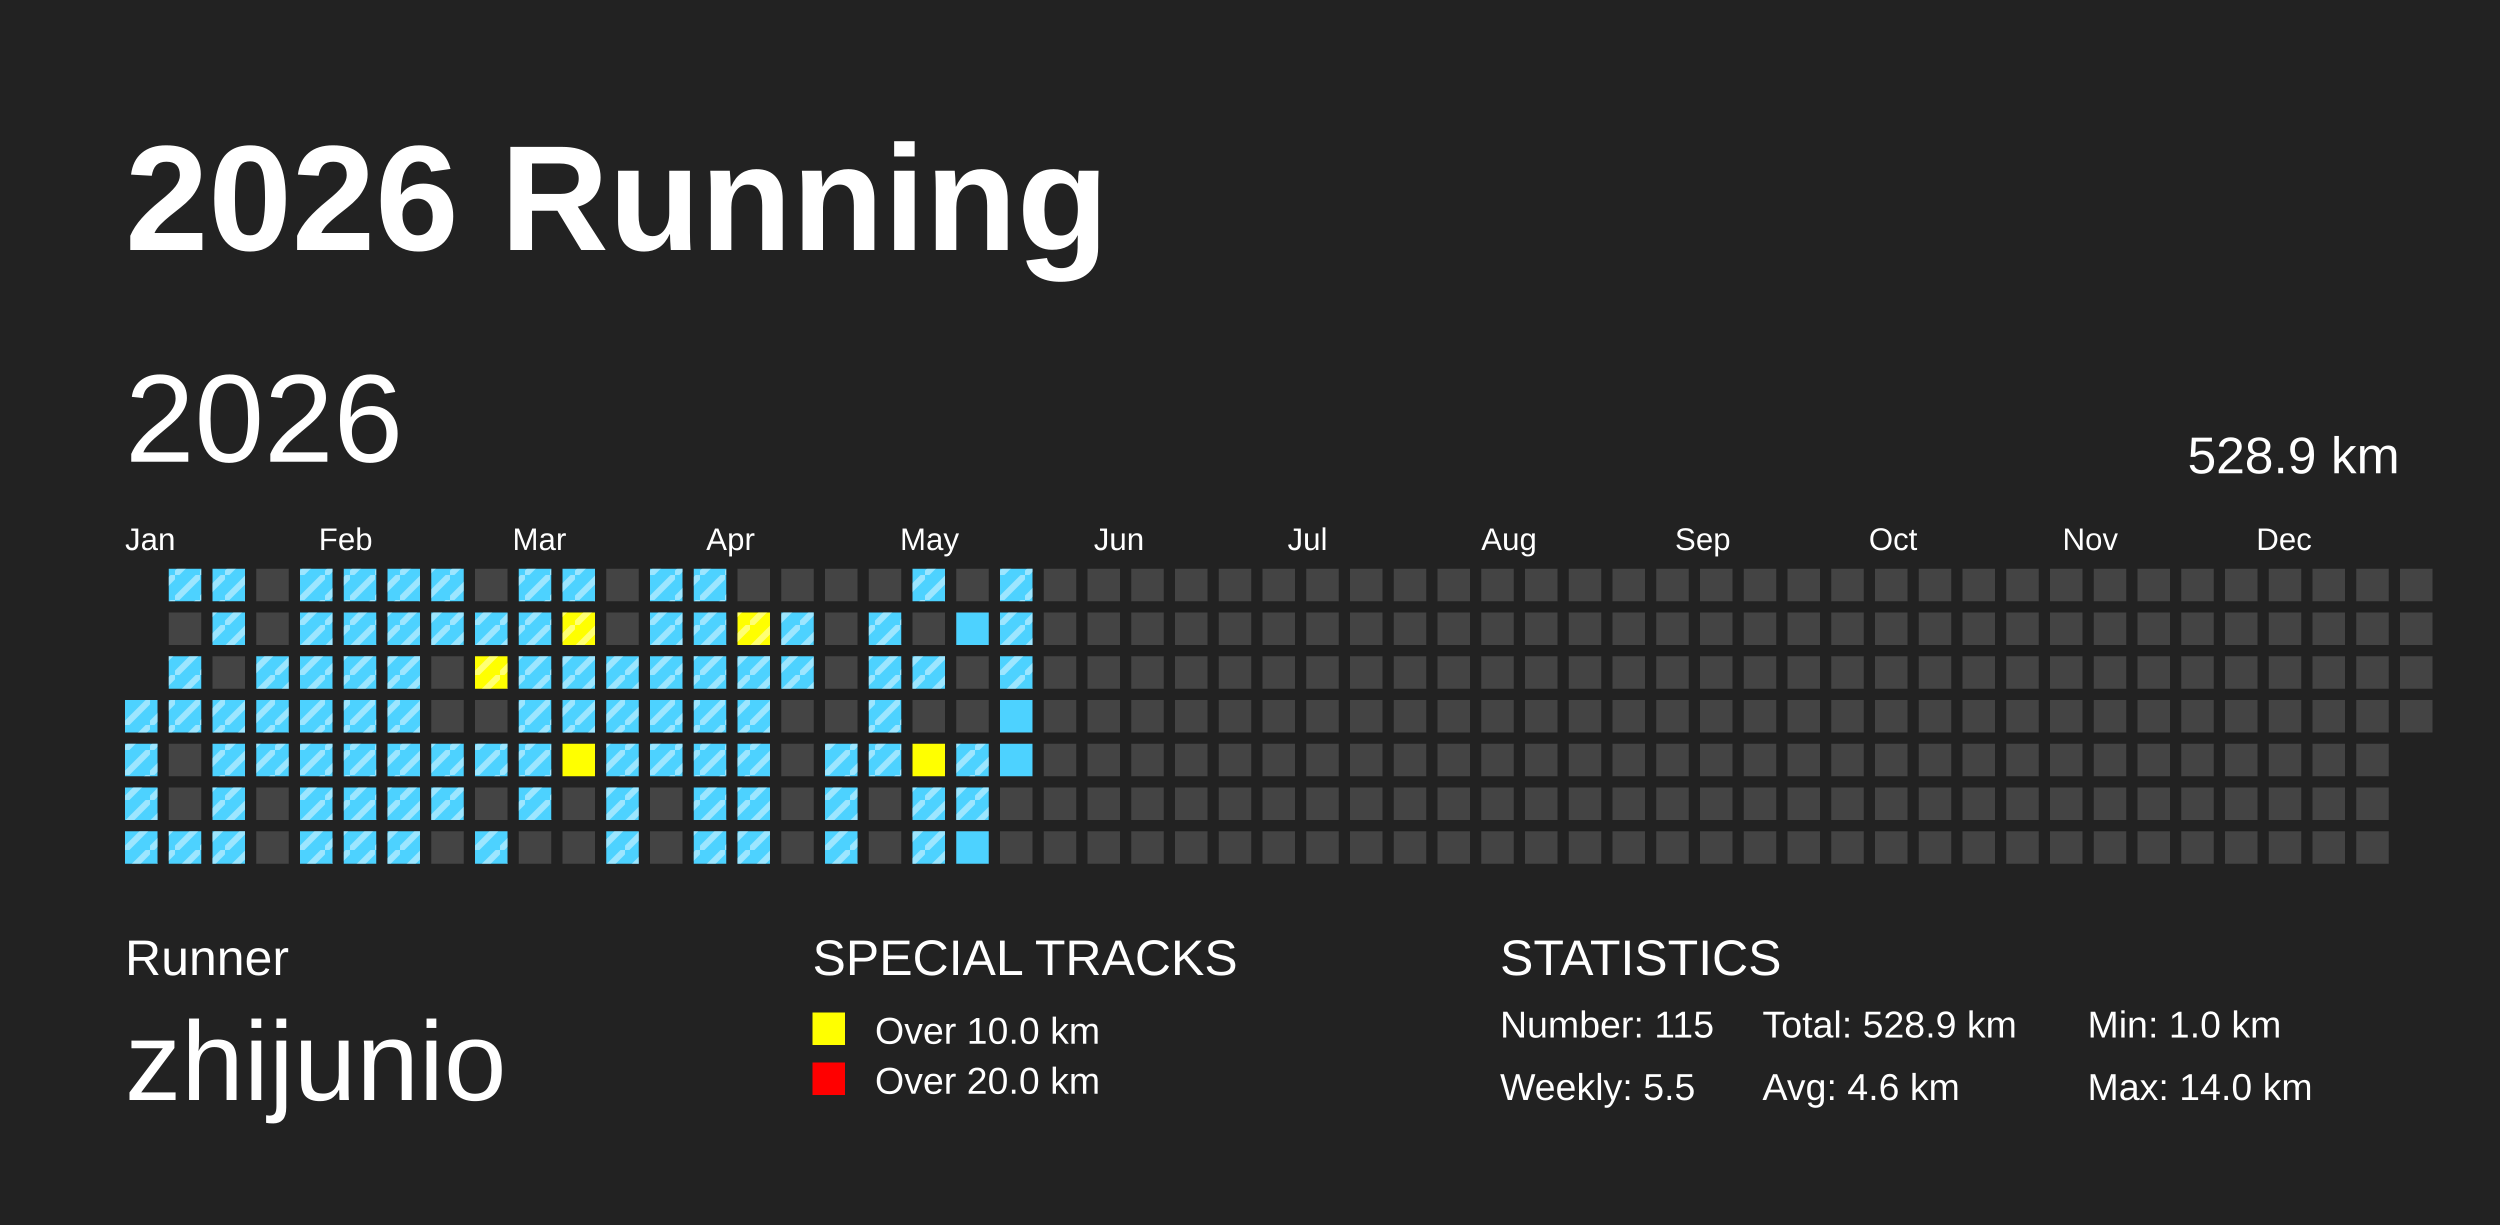
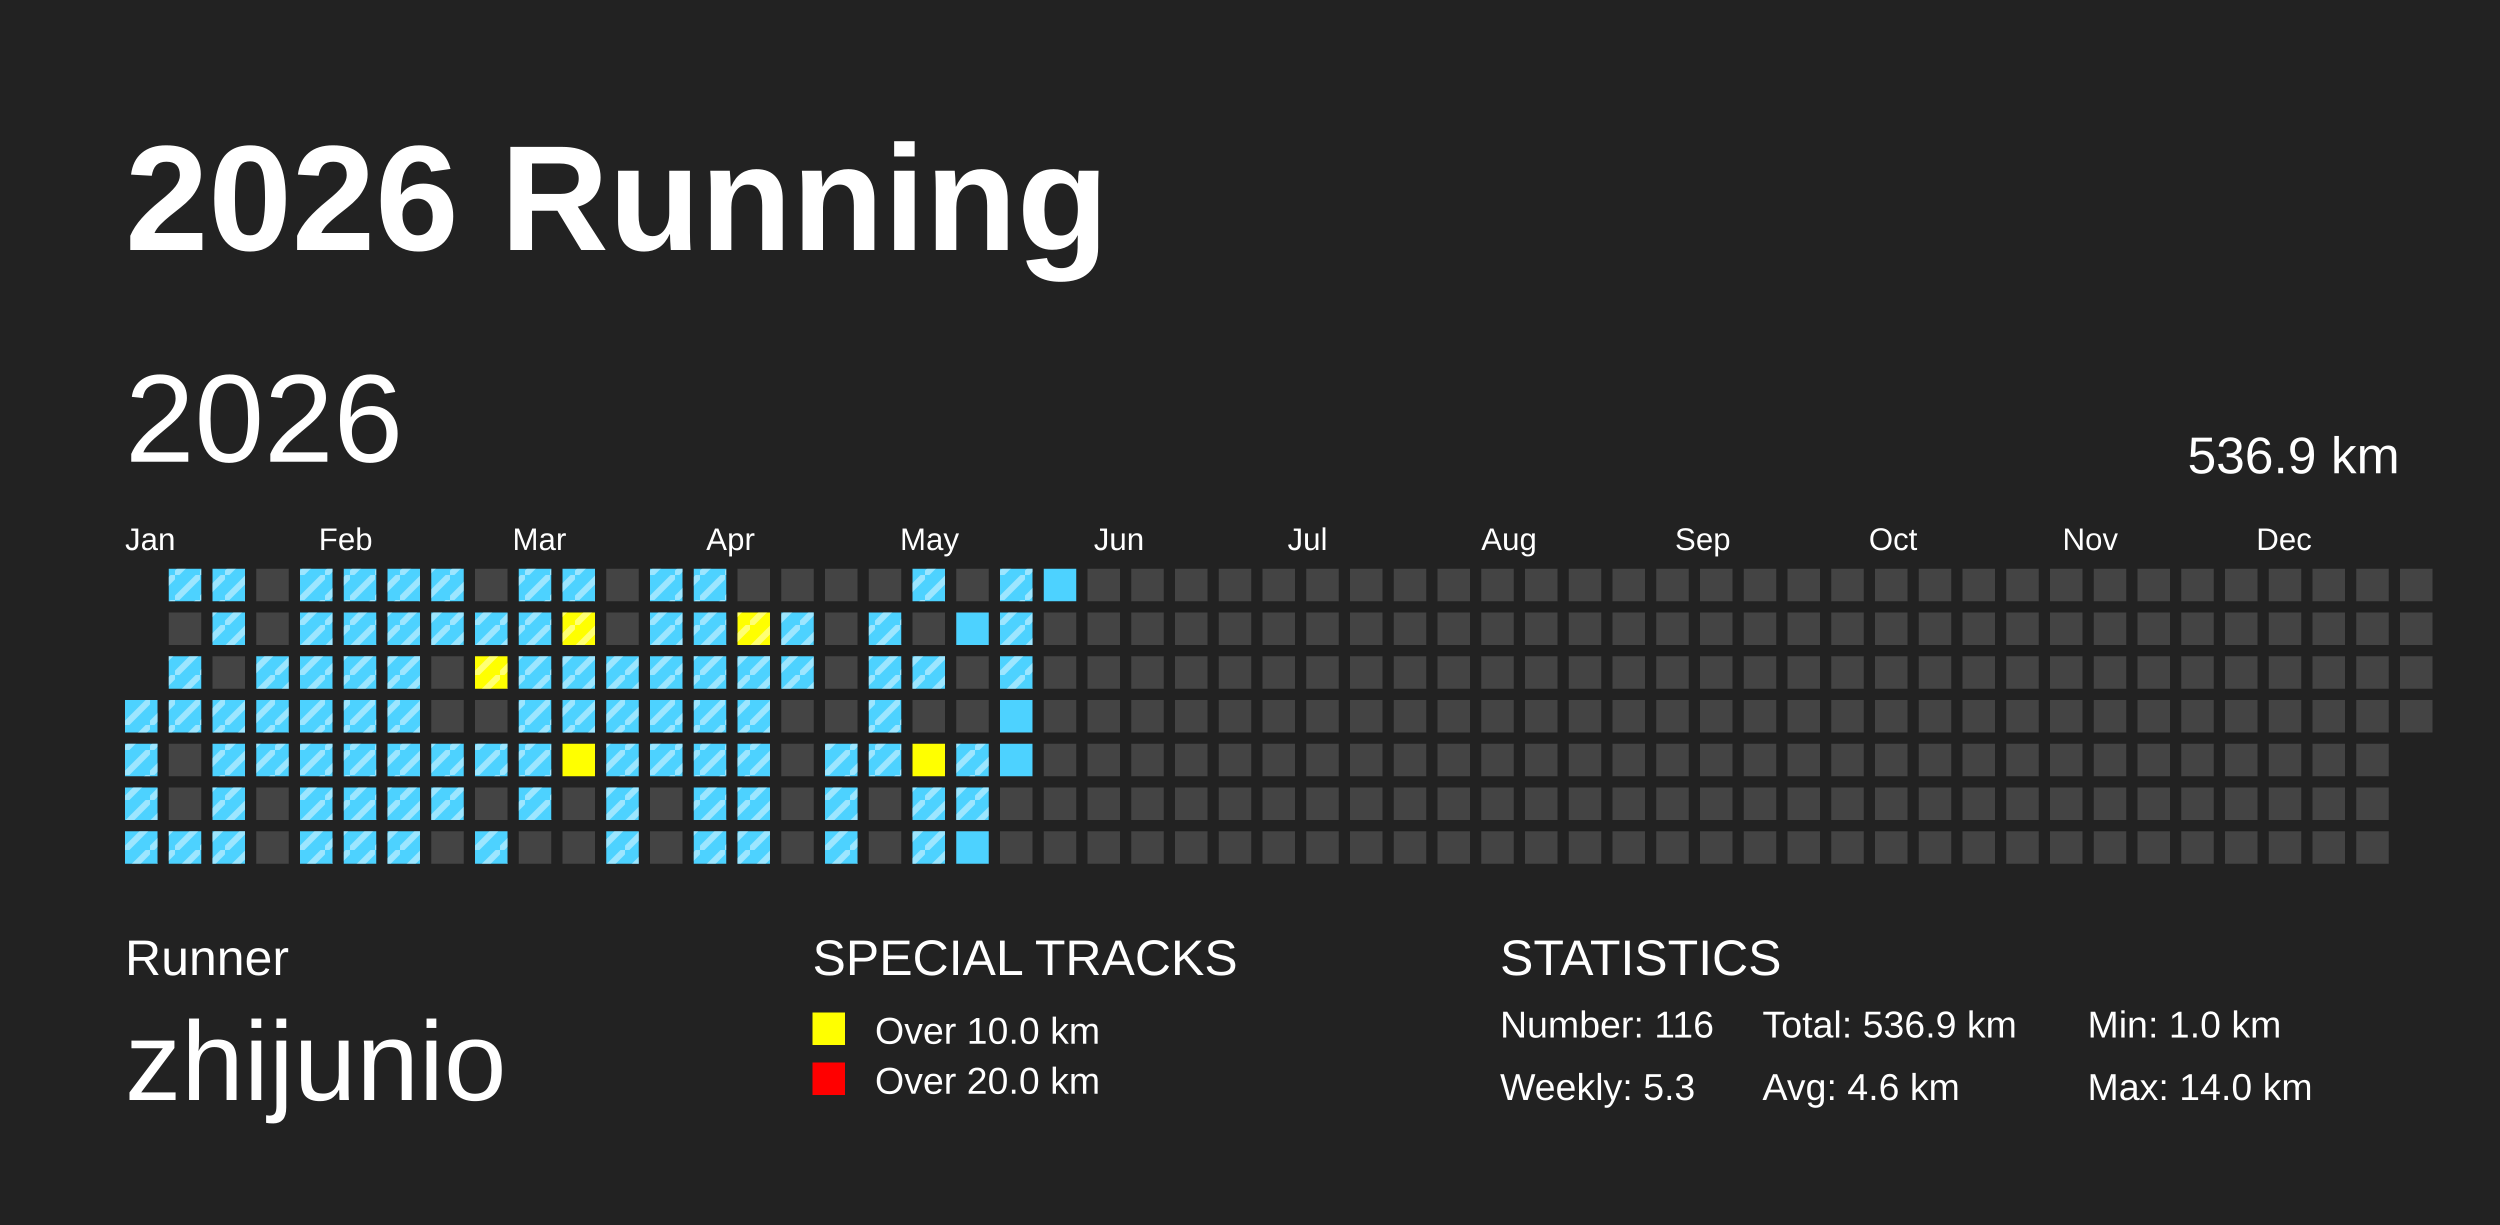
<svg xmlns="http://www.w3.org/2000/svg" baseProfile="full" height="98mm" version="1.1" viewBox="0,0,200,98" width="200mm">
  <defs>
    <pattern height="2" id="indoor-stripe" patternUnits="userSpaceOnUse" width="2">
      <line stroke="white" stroke-opacity="0.45" stroke-width="0.5" x1="0" x2="2" y1="2" y2="0" />
    </pattern>
  </defs>
  <rect fill="#222222" height="98" width="200" x="0" y="0" />
  <text fill="#FFFFFF" style="font-size:12px; font-family:Arial; font-weight:bold;" x="10" y="20">2026 Running</text>
  <text fill="#FFFFFF" style="font-size:4px; font-family:Arial" x="10" y="78">Runner</text>
  <text fill="#FFFFFF" style="font-size:9px; font-family:Arial" x="10" y="88">zhijunio</text>
  <text fill="#FFFFFF" style="font-size:4px; font-family:Arial" x="65" y="78">SPECIAL TRACKS</text>
  <rect fill="yellow" height="2.6" width="2.6" x="65" y="81" />
  <text fill="#FFFFFF" style="font-size:3px; font-family:Arial" x="70" y="83.5">Over 10.0 km</text>
  <rect fill="red" height="2.6" width="2.6" x="65" y="85" />
  <text fill="#FFFFFF" style="font-size:3px; font-family:Arial" x="70" y="87.5">Over 20.0 km</text>
  <text fill="#FFFFFF" style="font-size:4px; font-family:Arial" x="120" y="78">STATISTICS</text>
-   <text fill="#FFFFFF" style="font-size:3px; font-family:Arial" x="120" y="83">Number: 115</text>
-   <text fill="#FFFFFF" style="font-size:3px; font-family:Arial" x="120" y="88">Weekly: 5.5</text>
-   <text fill="#FFFFFF" style="font-size:3px; font-family:Arial" x="141" y="83">Total: 528.9 km</text>
+   <text fill="#FFFFFF" style="font-size:3px; font-family:Arial" x="120" y="83">Number: 116</text>
+   <text fill="#FFFFFF" style="font-size:3px; font-family:Arial" x="120" y="88">Weekly: 5.3</text>
+   <text fill="#FFFFFF" style="font-size:3px; font-family:Arial" x="141" y="83">Total: 536.9 km</text>
  <text fill="#FFFFFF" style="font-size:3px; font-family:Arial" x="141" y="88">Avg: 4.6 km</text>
  <text fill="#FFFFFF" style="font-size:3px; font-family:Arial" x="167" y="83">Min: 1.0 km</text>
  <text fill="#FFFFFF" style="font-size:3px; font-family:Arial" x="167" y="88">Max: 14.0 km</text>
  <text dominant-baseline="hanging" fill="#FFFFFF" style="font-size:10.0px; font-family:Arial;" x="10" y="30">2026</text>
-   <text dominant-baseline="hanging" fill="#FFFFFF" style="font-size:4.125px; font-family:Arial;" x="175" y="35">528.9 km</text>
+   <text dominant-baseline="hanging" fill="#FFFFFF" style="font-size:4.125px; font-family:Arial;" x="175" y="35">536.9 km</text>
  <text fill="#FFFFFF" style="font-size:2.5px; font-family:Arial" x="10.0" y="44">Jan</text>
  <text fill="#FFFFFF" style="font-size:2.5px; font-family:Arial" x="25.5" y="44">Feb</text>
  <text fill="#FFFFFF" style="font-size:2.5px; font-family:Arial" x="41.0" y="44">Mar</text>
  <text fill="#FFFFFF" style="font-size:2.5px; font-family:Arial" x="56.5" y="44">Apr</text>
  <text fill="#FFFFFF" style="font-size:2.5px; font-family:Arial" x="72.0" y="44">May</text>
  <text fill="#FFFFFF" style="font-size:2.5px; font-family:Arial" x="87.5" y="44">Jun</text>
  <text fill="#FFFFFF" style="font-size:2.5px; font-family:Arial" x="103.0" y="44">Jul</text>
  <text fill="#FFFFFF" style="font-size:2.5px; font-family:Arial" x="118.5" y="44">Aug</text>
  <text fill="#FFFFFF" style="font-size:2.5px; font-family:Arial" x="134.0" y="44">Sep</text>
  <text fill="#FFFFFF" style="font-size:2.5px; font-family:Arial" x="149.5" y="44">Oct</text>
  <text fill="#FFFFFF" style="font-size:2.5px; font-family:Arial" x="165.0" y="44">Nov</text>
  <text fill="#FFFFFF" style="font-size:2.5px; font-family:Arial" x="180.5" y="44">Dec</text>
  <rect fill="#4DD2FF" height="2.6" width="2.6" x="10.0" y="56.0" />
  <rect fill="url(#indoor-stripe)" height="2.6" style="pointer-events: none;" width="2.6" x="10.0" y="56.0" />
  <rect fill="#4DD2FF" height="2.6" width="2.6" x="10.0" y="59.5" />
  <rect fill="url(#indoor-stripe)" height="2.6" style="pointer-events: none;" width="2.6" x="10.0" y="59.5" />
  <rect fill="#4DD2FF" height="2.6" width="2.6" x="10.0" y="63.0" />
  <rect fill="url(#indoor-stripe)" height="2.6" style="pointer-events: none;" width="2.6" x="10.0" y="63.0" />
  <rect fill="#4DD2FF" height="2.6" width="2.6" x="10.0" y="66.5" />
  <rect fill="url(#indoor-stripe)" height="2.6" style="pointer-events: none;" width="2.6" x="10.0" y="66.5" />
  <rect fill="#4DD2FF" height="2.6" width="2.6" x="13.5" y="45.5" />
  <rect fill="url(#indoor-stripe)" height="2.6" style="pointer-events: none;" width="2.6" x="13.5" y="45.5" />
  <rect fill="#444444" height="2.6" width="2.6" x="13.5" y="49.0" />
  <rect fill="#4DD2FF" height="2.6" width="2.6" x="13.5" y="52.5" />
  <rect fill="url(#indoor-stripe)" height="2.6" style="pointer-events: none;" width="2.6" x="13.5" y="52.5" />
  <rect fill="#4DD2FF" height="2.6" width="2.6" x="13.5" y="56.0" />
  <rect fill="url(#indoor-stripe)" height="2.6" style="pointer-events: none;" width="2.6" x="13.5" y="56.0" />
  <rect fill="#444444" height="2.6" width="2.6" x="13.5" y="59.5" />
  <rect fill="#444444" height="2.6" width="2.6" x="13.5" y="63.0" />
  <rect fill="#4DD2FF" height="2.6" width="2.6" x="13.5" y="66.5" />
  <rect fill="url(#indoor-stripe)" height="2.6" style="pointer-events: none;" width="2.6" x="13.5" y="66.5" />
  <rect fill="#4DD2FF" height="2.6" width="2.6" x="17.0" y="45.5" />
  <rect fill="url(#indoor-stripe)" height="2.6" style="pointer-events: none;" width="2.6" x="17.0" y="45.5" />
  <rect fill="#4DD2FF" height="2.6" width="2.6" x="17.0" y="49.0" />
  <rect fill="url(#indoor-stripe)" height="2.6" style="pointer-events: none;" width="2.6" x="17.0" y="49.0" />
  <rect fill="#444444" height="2.6" width="2.6" x="17.0" y="52.5" />
  <rect fill="#4DD2FF" height="2.6" width="2.6" x="17.0" y="56.0" />
  <rect fill="url(#indoor-stripe)" height="2.6" style="pointer-events: none;" width="2.6" x="17.0" y="56.0" />
  <rect fill="#4DD2FF" height="2.6" width="2.6" x="17.0" y="59.5" />
  <rect fill="url(#indoor-stripe)" height="2.6" style="pointer-events: none;" width="2.6" x="17.0" y="59.5" />
  <rect fill="#4DD2FF" height="2.6" width="2.6" x="17.0" y="63.0" />
  <rect fill="url(#indoor-stripe)" height="2.6" style="pointer-events: none;" width="2.6" x="17.0" y="63.0" />
  <rect fill="#4DD2FF" height="2.6" width="2.6" x="17.0" y="66.5" />
  <rect fill="url(#indoor-stripe)" height="2.6" style="pointer-events: none;" width="2.6" x="17.0" y="66.5" />
  <rect fill="#444444" height="2.6" width="2.6" x="20.5" y="45.5" />
  <rect fill="#444444" height="2.6" width="2.6" x="20.5" y="49.0" />
  <rect fill="#4DD2FF" height="2.6" width="2.6" x="20.5" y="52.5" />
  <rect fill="url(#indoor-stripe)" height="2.6" style="pointer-events: none;" width="2.6" x="20.5" y="52.5" />
  <rect fill="#4DD2FF" height="2.6" width="2.6" x="20.5" y="56.0" />
  <rect fill="url(#indoor-stripe)" height="2.6" style="pointer-events: none;" width="2.6" x="20.5" y="56.0" />
  <rect fill="#4DD2FF" height="2.6" width="2.6" x="20.5" y="59.5" />
  <rect fill="url(#indoor-stripe)" height="2.6" style="pointer-events: none;" width="2.6" x="20.5" y="59.5" />
  <rect fill="#444444" height="2.6" width="2.6" x="20.5" y="63.0" />
  <rect fill="#444444" height="2.6" width="2.6" x="20.5" y="66.5" />
  <rect fill="#4DD2FF" height="2.6" width="2.6" x="24.0" y="45.5" />
  <rect fill="url(#indoor-stripe)" height="2.6" style="pointer-events: none;" width="2.6" x="24.0" y="45.5" />
  <rect fill="#4DD2FF" height="2.6" width="2.6" x="24.0" y="49.0" />
  <rect fill="url(#indoor-stripe)" height="2.6" style="pointer-events: none;" width="2.6" x="24.0" y="49.0" />
  <rect fill="#4DD2FF" height="2.6" width="2.6" x="24.0" y="52.5" />
  <rect fill="url(#indoor-stripe)" height="2.6" style="pointer-events: none;" width="2.6" x="24.0" y="52.5" />
  <rect fill="#4DD2FF" height="2.6" width="2.6" x="24.0" y="56.0" />
  <rect fill="url(#indoor-stripe)" height="2.6" style="pointer-events: none;" width="2.6" x="24.0" y="56.0" />
  <rect fill="#4DD2FF" height="2.6" width="2.6" x="24.0" y="59.5" />
  <rect fill="url(#indoor-stripe)" height="2.6" style="pointer-events: none;" width="2.6" x="24.0" y="59.5" />
  <rect fill="#4DD2FF" height="2.6" width="2.6" x="24.0" y="63.0" />
  <rect fill="url(#indoor-stripe)" height="2.6" style="pointer-events: none;" width="2.6" x="24.0" y="63.0" />
  <rect fill="#4DD2FF" height="2.6" width="2.6" x="24.0" y="66.5" />
  <rect fill="url(#indoor-stripe)" height="2.6" style="pointer-events: none;" width="2.6" x="24.0" y="66.5" />
  <rect fill="#4DD2FF" height="2.6" width="2.6" x="27.5" y="45.5" />
  <rect fill="url(#indoor-stripe)" height="2.6" style="pointer-events: none;" width="2.6" x="27.5" y="45.5" />
  <rect fill="#4DD2FF" height="2.6" width="2.6" x="27.5" y="49.0" />
  <rect fill="url(#indoor-stripe)" height="2.6" style="pointer-events: none;" width="2.6" x="27.5" y="49.0" />
  <rect fill="#4DD2FF" height="2.6" width="2.6" x="27.5" y="52.5" />
  <rect fill="url(#indoor-stripe)" height="2.6" style="pointer-events: none;" width="2.6" x="27.5" y="52.5" />
  <rect fill="#4DD2FF" height="2.6" width="2.6" x="27.5" y="56.0" />
  <rect fill="url(#indoor-stripe)" height="2.6" style="pointer-events: none;" width="2.6" x="27.5" y="56.0" />
  <rect fill="#4DD2FF" height="2.6" width="2.6" x="27.5" y="59.5" />
  <rect fill="url(#indoor-stripe)" height="2.6" style="pointer-events: none;" width="2.6" x="27.5" y="59.5" />
  <rect fill="#4DD2FF" height="2.6" width="2.6" x="27.5" y="63.0" />
  <rect fill="url(#indoor-stripe)" height="2.6" style="pointer-events: none;" width="2.6" x="27.5" y="63.0" />
  <rect fill="#4DD2FF" height="2.6" width="2.6" x="27.5" y="66.5" />
  <rect fill="url(#indoor-stripe)" height="2.6" style="pointer-events: none;" width="2.6" x="27.5" y="66.5" />
  <rect fill="#4DD2FF" height="2.6" width="2.6" x="31.0" y="45.5" />
  <rect fill="url(#indoor-stripe)" height="2.6" style="pointer-events: none;" width="2.6" x="31.0" y="45.5" />
  <rect fill="#4DD2FF" height="2.6" width="2.6" x="31.0" y="49.0" />
  <rect fill="url(#indoor-stripe)" height="2.6" style="pointer-events: none;" width="2.6" x="31.0" y="49.0" />
  <rect fill="#4DD2FF" height="2.6" width="2.6" x="31.0" y="52.5" />
  <rect fill="url(#indoor-stripe)" height="2.6" style="pointer-events: none;" width="2.6" x="31.0" y="52.5" />
  <rect fill="#4DD2FF" height="2.6" width="2.6" x="31.0" y="56.0" />
  <rect fill="url(#indoor-stripe)" height="2.6" style="pointer-events: none;" width="2.6" x="31.0" y="56.0" />
  <rect fill="#4DD2FF" height="2.6" width="2.6" x="31.0" y="59.5" />
  <rect fill="url(#indoor-stripe)" height="2.6" style="pointer-events: none;" width="2.6" x="31.0" y="59.5" />
  <rect fill="#4DD2FF" height="2.6" width="2.6" x="31.0" y="63.0" />
  <rect fill="url(#indoor-stripe)" height="2.6" style="pointer-events: none;" width="2.6" x="31.0" y="63.0" />
  <rect fill="#4DD2FF" height="2.6" width="2.6" x="31.0" y="66.5" />
  <rect fill="url(#indoor-stripe)" height="2.6" style="pointer-events: none;" width="2.6" x="31.0" y="66.5" />
  <rect fill="#4DD2FF" height="2.6" width="2.6" x="34.5" y="45.5" />
  <rect fill="url(#indoor-stripe)" height="2.6" style="pointer-events: none;" width="2.6" x="34.5" y="45.5" />
  <rect fill="#4DD2FF" height="2.6" width="2.6" x="34.5" y="49.0" />
  <rect fill="url(#indoor-stripe)" height="2.6" style="pointer-events: none;" width="2.6" x="34.5" y="49.0" />
  <rect fill="#444444" height="2.6" width="2.6" x="34.5" y="52.5" />
  <rect fill="#444444" height="2.6" width="2.6" x="34.5" y="56.0" />
  <rect fill="#4DD2FF" height="2.6" width="2.6" x="34.5" y="59.5" />
  <rect fill="url(#indoor-stripe)" height="2.6" style="pointer-events: none;" width="2.6" x="34.5" y="59.5" />
  <rect fill="#4DD2FF" height="2.6" width="2.6" x="34.5" y="63.0" />
  <rect fill="url(#indoor-stripe)" height="2.6" style="pointer-events: none;" width="2.6" x="34.5" y="63.0" />
  <rect fill="#444444" height="2.6" width="2.6" x="34.5" y="66.5" />
  <rect fill="#444444" height="2.6" width="2.6" x="38.0" y="45.5" />
  <rect fill="#4DD2FF" height="2.6" width="2.6" x="38.0" y="49.0" />
  <rect fill="url(#indoor-stripe)" height="2.6" style="pointer-events: none;" width="2.6" x="38.0" y="49.0" />
  <rect fill="yellow" height="2.6" width="2.6" x="38.0" y="52.5" />
  <rect fill="url(#indoor-stripe)" height="2.6" style="pointer-events: none;" width="2.6" x="38.0" y="52.5" />
  <rect fill="#444444" height="2.6" width="2.6" x="38.0" y="56.0" />
  <rect fill="#4DD2FF" height="2.6" width="2.6" x="38.0" y="59.5" />
  <rect fill="url(#indoor-stripe)" height="2.6" style="pointer-events: none;" width="2.6" x="38.0" y="59.5" />
  <rect fill="#444444" height="2.6" width="2.6" x="38.0" y="63.0" />
  <rect fill="#4DD2FF" height="2.6" width="2.6" x="38.0" y="66.5" />
  <rect fill="url(#indoor-stripe)" height="2.6" style="pointer-events: none;" width="2.6" x="38.0" y="66.5" />
  <rect fill="#4DD2FF" height="2.6" width="2.6" x="41.5" y="45.5" />
  <rect fill="url(#indoor-stripe)" height="2.6" style="pointer-events: none;" width="2.6" x="41.5" y="45.5" />
  <rect fill="#4DD2FF" height="2.6" width="2.6" x="41.5" y="49.0" />
  <rect fill="url(#indoor-stripe)" height="2.6" style="pointer-events: none;" width="2.6" x="41.5" y="49.0" />
  <rect fill="#4DD2FF" height="2.6" width="2.6" x="41.5" y="52.5" />
  <rect fill="url(#indoor-stripe)" height="2.6" style="pointer-events: none;" width="2.6" x="41.5" y="52.5" />
  <rect fill="#4DD2FF" height="2.6" width="2.6" x="41.5" y="56.0" />
  <rect fill="url(#indoor-stripe)" height="2.6" style="pointer-events: none;" width="2.6" x="41.5" y="56.0" />
  <rect fill="#4DD2FF" height="2.6" width="2.6" x="41.5" y="59.5" />
  <rect fill="url(#indoor-stripe)" height="2.6" style="pointer-events: none;" width="2.6" x="41.5" y="59.5" />
  <rect fill="#4DD2FF" height="2.6" width="2.6" x="41.5" y="63.0" />
  <rect fill="url(#indoor-stripe)" height="2.6" style="pointer-events: none;" width="2.6" x="41.5" y="63.0" />
  <rect fill="#444444" height="2.6" width="2.6" x="41.5" y="66.5" />
  <rect fill="#4DD2FF" height="2.6" width="2.6" x="45.0" y="45.5" />
  <rect fill="url(#indoor-stripe)" height="2.6" style="pointer-events: none;" width="2.6" x="45.0" y="45.5" />
  <rect fill="yellow" height="2.6" width="2.6" x="45.0" y="49.0" />
  <rect fill="url(#indoor-stripe)" height="2.6" style="pointer-events: none;" width="2.6" x="45.0" y="49.0" />
  <rect fill="#4DD2FF" height="2.6" width="2.6" x="45.0" y="52.5" />
  <rect fill="url(#indoor-stripe)" height="2.6" style="pointer-events: none;" width="2.6" x="45.0" y="52.5" />
  <rect fill="#4DD2FF" height="2.6" width="2.6" x="45.0" y="56.0" />
  <rect fill="url(#indoor-stripe)" height="2.6" style="pointer-events: none;" width="2.6" x="45.0" y="56.0" />
  <rect fill="yellow" height="2.6" width="2.6" x="45.0" y="59.5" />
  <rect fill="#444444" height="2.6" width="2.6" x="45.0" y="63.0" />
  <rect fill="#444444" height="2.6" width="2.6" x="45.0" y="66.5" />
  <rect fill="#444444" height="2.6" width="2.6" x="48.5" y="45.5" />
  <rect fill="#444444" height="2.6" width="2.6" x="48.5" y="49.0" />
  <rect fill="#4DD2FF" height="2.6" width="2.6" x="48.5" y="52.5" />
  <rect fill="url(#indoor-stripe)" height="2.6" style="pointer-events: none;" width="2.6" x="48.5" y="52.5" />
  <rect fill="#4DD2FF" height="2.6" width="2.6" x="48.5" y="56.0" />
  <rect fill="url(#indoor-stripe)" height="2.6" style="pointer-events: none;" width="2.6" x="48.5" y="56.0" />
  <rect fill="#4DD2FF" height="2.6" width="2.6" x="48.5" y="59.5" />
  <rect fill="url(#indoor-stripe)" height="2.6" style="pointer-events: none;" width="2.6" x="48.5" y="59.5" />
  <rect fill="#4DD2FF" height="2.6" width="2.6" x="48.5" y="63.0" />
  <rect fill="url(#indoor-stripe)" height="2.6" style="pointer-events: none;" width="2.6" x="48.5" y="63.0" />
  <rect fill="#4DD2FF" height="2.6" width="2.6" x="48.5" y="66.5" />
  <rect fill="url(#indoor-stripe)" height="2.6" style="pointer-events: none;" width="2.6" x="48.5" y="66.5" />
  <rect fill="#4DD2FF" height="2.6" width="2.6" x="52.0" y="45.5" />
  <rect fill="url(#indoor-stripe)" height="2.6" style="pointer-events: none;" width="2.6" x="52.0" y="45.5" />
  <rect fill="#4DD2FF" height="2.6" width="2.6" x="52.0" y="49.0" />
  <rect fill="url(#indoor-stripe)" height="2.6" style="pointer-events: none;" width="2.6" x="52.0" y="49.0" />
  <rect fill="#4DD2FF" height="2.6" width="2.6" x="52.0" y="52.5" />
  <rect fill="url(#indoor-stripe)" height="2.6" style="pointer-events: none;" width="2.6" x="52.0" y="52.5" />
  <rect fill="#4DD2FF" height="2.6" width="2.6" x="52.0" y="56.0" />
  <rect fill="url(#indoor-stripe)" height="2.6" style="pointer-events: none;" width="2.6" x="52.0" y="56.0" />
  <rect fill="#4DD2FF" height="2.6" width="2.6" x="52.0" y="59.5" />
  <rect fill="url(#indoor-stripe)" height="2.6" style="pointer-events: none;" width="2.6" x="52.0" y="59.5" />
  <rect fill="#444444" height="2.6" width="2.6" x="52.0" y="63.0" />
  <rect fill="#444444" height="2.6" width="2.6" x="52.0" y="66.5" />
  <rect fill="#4DD2FF" height="2.6" width="2.6" x="55.5" y="45.5" />
  <rect fill="url(#indoor-stripe)" height="2.6" style="pointer-events: none;" width="2.6" x="55.5" y="45.5" />
  <rect fill="#4DD2FF" height="2.6" width="2.6" x="55.5" y="49.0" />
  <rect fill="url(#indoor-stripe)" height="2.6" style="pointer-events: none;" width="2.6" x="55.5" y="49.0" />
  <rect fill="#4DD2FF" height="2.6" width="2.6" x="55.5" y="52.5" />
  <rect fill="url(#indoor-stripe)" height="2.6" style="pointer-events: none;" width="2.6" x="55.5" y="52.5" />
  <rect fill="#4DD2FF" height="2.6" width="2.6" x="55.5" y="56.0" />
  <rect fill="url(#indoor-stripe)" height="2.6" style="pointer-events: none;" width="2.6" x="55.5" y="56.0" />
  <rect fill="#4DD2FF" height="2.6" width="2.6" x="55.5" y="59.5" />
  <rect fill="url(#indoor-stripe)" height="2.6" style="pointer-events: none;" width="2.6" x="55.5" y="59.5" />
  <rect fill="#4DD2FF" height="2.6" width="2.6" x="55.5" y="63.0" />
  <rect fill="url(#indoor-stripe)" height="2.6" style="pointer-events: none;" width="2.6" x="55.5" y="63.0" />
  <rect fill="#4DD2FF" height="2.6" width="2.6" x="55.5" y="66.5" />
  <rect fill="url(#indoor-stripe)" height="2.6" style="pointer-events: none;" width="2.6" x="55.5" y="66.5" />
  <rect fill="#444444" height="2.6" width="2.6" x="59.0" y="45.5" />
  <rect fill="yellow" height="2.6" width="2.6" x="59.0" y="49.0" />
  <rect fill="url(#indoor-stripe)" height="2.6" style="pointer-events: none;" width="2.6" x="59.0" y="49.0" />
  <rect fill="#4DD2FF" height="2.6" width="2.6" x="59.0" y="52.5" />
  <rect fill="url(#indoor-stripe)" height="2.6" style="pointer-events: none;" width="2.6" x="59.0" y="52.5" />
  <rect fill="#4DD2FF" height="2.6" width="2.6" x="59.0" y="56.0" />
  <rect fill="url(#indoor-stripe)" height="2.6" style="pointer-events: none;" width="2.6" x="59.0" y="56.0" />
  <rect fill="#4DD2FF" height="2.6" width="2.6" x="59.0" y="59.5" />
  <rect fill="url(#indoor-stripe)" height="2.6" style="pointer-events: none;" width="2.6" x="59.0" y="59.5" />
  <rect fill="#4DD2FF" height="2.6" width="2.6" x="59.0" y="63.0" />
  <rect fill="url(#indoor-stripe)" height="2.6" style="pointer-events: none;" width="2.6" x="59.0" y="63.0" />
  <rect fill="#4DD2FF" height="2.6" width="2.6" x="59.0" y="66.5" />
  <rect fill="url(#indoor-stripe)" height="2.6" style="pointer-events: none;" width="2.6" x="59.0" y="66.5" />
  <rect fill="#444444" height="2.6" width="2.6" x="62.5" y="45.5" />
  <rect fill="#4DD2FF" height="2.6" width="2.6" x="62.5" y="49.0" />
  <rect fill="url(#indoor-stripe)" height="2.6" style="pointer-events: none;" width="2.6" x="62.5" y="49.0" />
  <rect fill="#4DD2FF" height="2.6" width="2.6" x="62.5" y="52.5" />
  <rect fill="url(#indoor-stripe)" height="2.6" style="pointer-events: none;" width="2.6" x="62.5" y="52.5" />
  <rect fill="#444444" height="2.6" width="2.6" x="62.5" y="56.0" />
  <rect fill="#444444" height="2.6" width="2.6" x="62.5" y="59.5" />
  <rect fill="#444444" height="2.6" width="2.6" x="62.5" y="63.0" />
  <rect fill="#444444" height="2.6" width="2.6" x="62.5" y="66.5" />
  <rect fill="#444444" height="2.6" width="2.6" x="66.0" y="45.5" />
  <rect fill="#444444" height="2.6" width="2.6" x="66.0" y="49.0" />
  <rect fill="#444444" height="2.6" width="2.6" x="66.0" y="52.5" />
  <rect fill="#444444" height="2.6" width="2.6" x="66.0" y="56.0" />
  <rect fill="#4DD2FF" height="2.6" width="2.6" x="66.0" y="59.5" />
  <rect fill="url(#indoor-stripe)" height="2.6" style="pointer-events: none;" width="2.6" x="66.0" y="59.5" />
  <rect fill="#4DD2FF" height="2.6" width="2.6" x="66.0" y="63.0" />
  <rect fill="url(#indoor-stripe)" height="2.6" style="pointer-events: none;" width="2.6" x="66.0" y="63.0" />
  <rect fill="#4DD2FF" height="2.6" width="2.6" x="66.0" y="66.5" />
  <rect fill="url(#indoor-stripe)" height="2.6" style="pointer-events: none;" width="2.6" x="66.0" y="66.5" />
  <rect fill="#444444" height="2.6" width="2.6" x="69.5" y="45.5" />
  <rect fill="#4DD2FF" height="2.6" width="2.6" x="69.5" y="49.0" />
  <rect fill="url(#indoor-stripe)" height="2.6" style="pointer-events: none;" width="2.6" x="69.5" y="49.0" />
  <rect fill="#4DD2FF" height="2.6" width="2.6" x="69.5" y="52.5" />
  <rect fill="url(#indoor-stripe)" height="2.6" style="pointer-events: none;" width="2.6" x="69.5" y="52.5" />
  <rect fill="#4DD2FF" height="2.6" width="2.6" x="69.5" y="56.0" />
  <rect fill="url(#indoor-stripe)" height="2.6" style="pointer-events: none;" width="2.6" x="69.5" y="56.0" />
  <rect fill="#4DD2FF" height="2.6" width="2.6" x="69.5" y="59.5" />
  <rect fill="url(#indoor-stripe)" height="2.6" style="pointer-events: none;" width="2.6" x="69.5" y="59.5" />
  <rect fill="#444444" height="2.6" width="2.6" x="69.5" y="63.0" />
  <rect fill="#444444" height="2.6" width="2.6" x="69.5" y="66.5" />
  <rect fill="#4DD2FF" height="2.6" width="2.6" x="73.0" y="45.5" />
  <rect fill="url(#indoor-stripe)" height="2.6" style="pointer-events: none;" width="2.6" x="73.0" y="45.5" />
  <rect fill="#444444" height="2.6" width="2.6" x="73.0" y="49.0" />
  <rect fill="#4DD2FF" height="2.6" width="2.6" x="73.0" y="52.5" />
  <rect fill="url(#indoor-stripe)" height="2.6" style="pointer-events: none;" width="2.6" x="73.0" y="52.5" />
  <rect fill="#444444" height="2.6" width="2.6" x="73.0" y="56.0" />
  <rect fill="yellow" height="2.6" width="2.6" x="73.0" y="59.5" />
  <rect fill="#4DD2FF" height="2.6" width="2.6" x="73.0" y="63.0" />
  <rect fill="url(#indoor-stripe)" height="2.6" style="pointer-events: none;" width="2.6" x="73.0" y="63.0" />
  <rect fill="#4DD2FF" height="2.6" width="2.6" x="73.0" y="66.5" />
  <rect fill="url(#indoor-stripe)" height="2.6" style="pointer-events: none;" width="2.6" x="73.0" y="66.5" />
  <rect fill="#444444" height="2.6" width="2.6" x="76.5" y="45.5" />
  <rect fill="#4DD2FF" height="2.6" width="2.6" x="76.5" y="49.0" />
  <rect fill="#444444" height="2.6" width="2.6" x="76.5" y="52.5" />
  <rect fill="#444444" height="2.6" width="2.6" x="76.5" y="56.0" />
  <rect fill="#4DD2FF" height="2.6" width="2.6" x="76.5" y="59.5" />
  <rect fill="url(#indoor-stripe)" height="2.6" style="pointer-events: none;" width="2.6" x="76.5" y="59.5" />
  <rect fill="#4DD2FF" height="2.6" width="2.6" x="76.5" y="63.0" />
  <rect fill="url(#indoor-stripe)" height="2.6" style="pointer-events: none;" width="2.6" x="76.5" y="63.0" />
  <rect fill="#4DD2FF" height="2.6" width="2.6" x="76.5" y="66.5" />
  <rect fill="#4DD2FF" height="2.6" width="2.6" x="80.0" y="45.5" />
  <rect fill="url(#indoor-stripe)" height="2.6" style="pointer-events: none;" width="2.6" x="80.0" y="45.5" />
  <rect fill="#4DD2FF" height="2.6" width="2.6" x="80.0" y="49.0" />
  <rect fill="url(#indoor-stripe)" height="2.6" style="pointer-events: none;" width="2.6" x="80.0" y="49.0" />
  <rect fill="#4DD2FF" height="2.6" width="2.6" x="80.0" y="52.5" />
  <rect fill="url(#indoor-stripe)" height="2.6" style="pointer-events: none;" width="2.6" x="80.0" y="52.5" />
  <rect fill="#4DD2FF" height="2.6" width="2.6" x="80.0" y="56.0" />
  <rect fill="#4DD2FF" height="2.6" width="2.6" x="80.0" y="59.5" />
  <rect fill="#444444" height="2.6" width="2.6" x="80.0" y="63.0" />
  <rect fill="#444444" height="2.6" width="2.6" x="80.0" y="66.5" />
-   <rect fill="#444444" height="2.6" width="2.6" x="83.5" y="45.5" />
+   <rect fill="#4DD2FF" height="2.6" width="2.6" x="83.5" y="45.5" />
  <rect fill="#444444" height="2.6" width="2.6" x="83.5" y="49.0" />
  <rect fill="#444444" height="2.6" width="2.6" x="83.5" y="52.5" />
  <rect fill="#444444" height="2.6" width="2.6" x="83.5" y="56.0" />
  <rect fill="#444444" height="2.6" width="2.6" x="83.5" y="59.5" />
  <rect fill="#444444" height="2.6" width="2.6" x="83.5" y="63.0" />
  <rect fill="#444444" height="2.6" width="2.6" x="83.5" y="66.5" />
  <rect fill="#444444" height="2.6" width="2.6" x="87.0" y="45.5" />
  <rect fill="#444444" height="2.6" width="2.6" x="87.0" y="49.0" />
  <rect fill="#444444" height="2.6" width="2.6" x="87.0" y="52.5" />
  <rect fill="#444444" height="2.6" width="2.6" x="87.0" y="56.0" />
  <rect fill="#444444" height="2.6" width="2.6" x="87.0" y="59.5" />
  <rect fill="#444444" height="2.6" width="2.6" x="87.0" y="63.0" />
  <rect fill="#444444" height="2.6" width="2.6" x="87.0" y="66.5" />
  <rect fill="#444444" height="2.6" width="2.6" x="90.5" y="45.5" />
  <rect fill="#444444" height="2.6" width="2.6" x="90.5" y="49.0" />
  <rect fill="#444444" height="2.6" width="2.6" x="90.5" y="52.5" />
  <rect fill="#444444" height="2.6" width="2.6" x="90.5" y="56.0" />
  <rect fill="#444444" height="2.6" width="2.6" x="90.5" y="59.5" />
  <rect fill="#444444" height="2.6" width="2.6" x="90.5" y="63.0" />
  <rect fill="#444444" height="2.6" width="2.6" x="90.5" y="66.5" />
  <rect fill="#444444" height="2.6" width="2.6" x="94.0" y="45.5" />
  <rect fill="#444444" height="2.6" width="2.6" x="94.0" y="49.0" />
  <rect fill="#444444" height="2.6" width="2.6" x="94.0" y="52.5" />
  <rect fill="#444444" height="2.6" width="2.6" x="94.0" y="56.0" />
  <rect fill="#444444" height="2.6" width="2.6" x="94.0" y="59.5" />
  <rect fill="#444444" height="2.6" width="2.6" x="94.0" y="63.0" />
  <rect fill="#444444" height="2.6" width="2.6" x="94.0" y="66.5" />
  <rect fill="#444444" height="2.6" width="2.6" x="97.5" y="45.5" />
  <rect fill="#444444" height="2.6" width="2.6" x="97.5" y="49.0" />
  <rect fill="#444444" height="2.6" width="2.6" x="97.5" y="52.5" />
  <rect fill="#444444" height="2.6" width="2.6" x="97.5" y="56.0" />
  <rect fill="#444444" height="2.6" width="2.6" x="97.5" y="59.5" />
  <rect fill="#444444" height="2.6" width="2.6" x="97.5" y="63.0" />
  <rect fill="#444444" height="2.6" width="2.6" x="97.5" y="66.5" />
  <rect fill="#444444" height="2.6" width="2.6" x="101.0" y="45.5" />
  <rect fill="#444444" height="2.6" width="2.6" x="101.0" y="49.0" />
  <rect fill="#444444" height="2.6" width="2.6" x="101.0" y="52.5" />
  <rect fill="#444444" height="2.6" width="2.6" x="101.0" y="56.0" />
  <rect fill="#444444" height="2.6" width="2.6" x="101.0" y="59.5" />
  <rect fill="#444444" height="2.6" width="2.6" x="101.0" y="63.0" />
  <rect fill="#444444" height="2.6" width="2.6" x="101.0" y="66.5" />
  <rect fill="#444444" height="2.6" width="2.6" x="104.5" y="45.5" />
  <rect fill="#444444" height="2.6" width="2.6" x="104.5" y="49.0" />
  <rect fill="#444444" height="2.6" width="2.6" x="104.5" y="52.5" />
  <rect fill="#444444" height="2.6" width="2.6" x="104.5" y="56.0" />
  <rect fill="#444444" height="2.6" width="2.6" x="104.5" y="59.5" />
  <rect fill="#444444" height="2.6" width="2.6" x="104.5" y="63.0" />
  <rect fill="#444444" height="2.6" width="2.6" x="104.5" y="66.5" />
  <rect fill="#444444" height="2.6" width="2.6" x="108.0" y="45.5" />
  <rect fill="#444444" height="2.6" width="2.6" x="108.0" y="49.0" />
  <rect fill="#444444" height="2.6" width="2.6" x="108.0" y="52.5" />
  <rect fill="#444444" height="2.6" width="2.6" x="108.0" y="56.0" />
  <rect fill="#444444" height="2.6" width="2.6" x="108.0" y="59.5" />
  <rect fill="#444444" height="2.6" width="2.6" x="108.0" y="63.0" />
  <rect fill="#444444" height="2.6" width="2.6" x="108.0" y="66.5" />
  <rect fill="#444444" height="2.6" width="2.6" x="111.5" y="45.5" />
  <rect fill="#444444" height="2.6" width="2.6" x="111.5" y="49.0" />
  <rect fill="#444444" height="2.6" width="2.6" x="111.5" y="52.5" />
  <rect fill="#444444" height="2.6" width="2.6" x="111.5" y="56.0" />
  <rect fill="#444444" height="2.6" width="2.6" x="111.5" y="59.5" />
  <rect fill="#444444" height="2.6" width="2.6" x="111.5" y="63.0" />
  <rect fill="#444444" height="2.6" width="2.6" x="111.5" y="66.5" />
  <rect fill="#444444" height="2.6" width="2.6" x="115.0" y="45.5" />
  <rect fill="#444444" height="2.6" width="2.6" x="115.0" y="49.0" />
  <rect fill="#444444" height="2.6" width="2.6" x="115.0" y="52.5" />
  <rect fill="#444444" height="2.6" width="2.6" x="115.0" y="56.0" />
  <rect fill="#444444" height="2.6" width="2.6" x="115.0" y="59.5" />
  <rect fill="#444444" height="2.6" width="2.6" x="115.0" y="63.0" />
  <rect fill="#444444" height="2.6" width="2.6" x="115.0" y="66.5" />
  <rect fill="#444444" height="2.6" width="2.6" x="118.5" y="45.5" />
  <rect fill="#444444" height="2.6" width="2.6" x="118.5" y="49.0" />
  <rect fill="#444444" height="2.6" width="2.6" x="118.5" y="52.5" />
  <rect fill="#444444" height="2.6" width="2.6" x="118.5" y="56.0" />
  <rect fill="#444444" height="2.6" width="2.6" x="118.5" y="59.5" />
  <rect fill="#444444" height="2.6" width="2.6" x="118.5" y="63.0" />
  <rect fill="#444444" height="2.6" width="2.6" x="118.5" y="66.5" />
  <rect fill="#444444" height="2.6" width="2.6" x="122.0" y="45.5" />
  <rect fill="#444444" height="2.6" width="2.6" x="122.0" y="49.0" />
  <rect fill="#444444" height="2.6" width="2.6" x="122.0" y="52.5" />
  <rect fill="#444444" height="2.6" width="2.6" x="122.0" y="56.0" />
  <rect fill="#444444" height="2.6" width="2.6" x="122.0" y="59.5" />
  <rect fill="#444444" height="2.6" width="2.6" x="122.0" y="63.0" />
  <rect fill="#444444" height="2.6" width="2.6" x="122.0" y="66.5" />
  <rect fill="#444444" height="2.6" width="2.6" x="125.5" y="45.5" />
  <rect fill="#444444" height="2.6" width="2.6" x="125.5" y="49.0" />
  <rect fill="#444444" height="2.6" width="2.6" x="125.5" y="52.5" />
  <rect fill="#444444" height="2.6" width="2.6" x="125.5" y="56.0" />
  <rect fill="#444444" height="2.6" width="2.6" x="125.5" y="59.5" />
  <rect fill="#444444" height="2.6" width="2.6" x="125.5" y="63.0" />
  <rect fill="#444444" height="2.6" width="2.6" x="125.5" y="66.5" />
  <rect fill="#444444" height="2.6" width="2.6" x="129.0" y="45.5" />
  <rect fill="#444444" height="2.6" width="2.6" x="129.0" y="49.0" />
  <rect fill="#444444" height="2.6" width="2.6" x="129.0" y="52.5" />
  <rect fill="#444444" height="2.6" width="2.6" x="129.0" y="56.0" />
  <rect fill="#444444" height="2.6" width="2.6" x="129.0" y="59.5" />
  <rect fill="#444444" height="2.6" width="2.6" x="129.0" y="63.0" />
  <rect fill="#444444" height="2.6" width="2.6" x="129.0" y="66.5" />
  <rect fill="#444444" height="2.6" width="2.6" x="132.5" y="45.5" />
  <rect fill="#444444" height="2.6" width="2.6" x="132.5" y="49.0" />
  <rect fill="#444444" height="2.6" width="2.6" x="132.5" y="52.5" />
  <rect fill="#444444" height="2.6" width="2.6" x="132.5" y="56.0" />
  <rect fill="#444444" height="2.6" width="2.6" x="132.5" y="59.5" />
  <rect fill="#444444" height="2.6" width="2.6" x="132.5" y="63.0" />
  <rect fill="#444444" height="2.6" width="2.6" x="132.5" y="66.5" />
  <rect fill="#444444" height="2.6" width="2.6" x="136.0" y="45.5" />
  <rect fill="#444444" height="2.6" width="2.6" x="136.0" y="49.0" />
  <rect fill="#444444" height="2.6" width="2.6" x="136.0" y="52.5" />
  <rect fill="#444444" height="2.6" width="2.6" x="136.0" y="56.0" />
  <rect fill="#444444" height="2.6" width="2.6" x="136.0" y="59.5" />
  <rect fill="#444444" height="2.6" width="2.6" x="136.0" y="63.0" />
  <rect fill="#444444" height="2.6" width="2.6" x="136.0" y="66.5" />
  <rect fill="#444444" height="2.6" width="2.6" x="139.5" y="45.5" />
  <rect fill="#444444" height="2.6" width="2.6" x="139.5" y="49.0" />
  <rect fill="#444444" height="2.6" width="2.6" x="139.5" y="52.5" />
  <rect fill="#444444" height="2.6" width="2.6" x="139.5" y="56.0" />
  <rect fill="#444444" height="2.6" width="2.6" x="139.5" y="59.5" />
  <rect fill="#444444" height="2.6" width="2.6" x="139.5" y="63.0" />
  <rect fill="#444444" height="2.6" width="2.6" x="139.5" y="66.5" />
  <rect fill="#444444" height="2.6" width="2.6" x="143.0" y="45.5" />
  <rect fill="#444444" height="2.6" width="2.6" x="143.0" y="49.0" />
  <rect fill="#444444" height="2.6" width="2.6" x="143.0" y="52.5" />
  <rect fill="#444444" height="2.6" width="2.6" x="143.0" y="56.0" />
  <rect fill="#444444" height="2.6" width="2.6" x="143.0" y="59.5" />
  <rect fill="#444444" height="2.6" width="2.6" x="143.0" y="63.0" />
  <rect fill="#444444" height="2.6" width="2.6" x="143.0" y="66.5" />
  <rect fill="#444444" height="2.6" width="2.6" x="146.5" y="45.5" />
  <rect fill="#444444" height="2.6" width="2.6" x="146.5" y="49.0" />
  <rect fill="#444444" height="2.6" width="2.6" x="146.5" y="52.5" />
  <rect fill="#444444" height="2.6" width="2.6" x="146.5" y="56.0" />
  <rect fill="#444444" height="2.6" width="2.6" x="146.5" y="59.5" />
  <rect fill="#444444" height="2.6" width="2.6" x="146.5" y="63.0" />
  <rect fill="#444444" height="2.6" width="2.6" x="146.5" y="66.5" />
  <rect fill="#444444" height="2.6" width="2.6" x="150.0" y="45.5" />
  <rect fill="#444444" height="2.6" width="2.6" x="150.0" y="49.0" />
  <rect fill="#444444" height="2.6" width="2.6" x="150.0" y="52.5" />
  <rect fill="#444444" height="2.6" width="2.6" x="150.0" y="56.0" />
  <rect fill="#444444" height="2.6" width="2.6" x="150.0" y="59.5" />
  <rect fill="#444444" height="2.6" width="2.6" x="150.0" y="63.0" />
  <rect fill="#444444" height="2.6" width="2.6" x="150.0" y="66.5" />
  <rect fill="#444444" height="2.6" width="2.6" x="153.5" y="45.5" />
  <rect fill="#444444" height="2.6" width="2.6" x="153.5" y="49.0" />
  <rect fill="#444444" height="2.6" width="2.6" x="153.5" y="52.5" />
  <rect fill="#444444" height="2.6" width="2.6" x="153.5" y="56.0" />
  <rect fill="#444444" height="2.6" width="2.6" x="153.5" y="59.5" />
  <rect fill="#444444" height="2.6" width="2.6" x="153.5" y="63.0" />
  <rect fill="#444444" height="2.6" width="2.6" x="153.5" y="66.5" />
  <rect fill="#444444" height="2.6" width="2.6" x="157.0" y="45.5" />
  <rect fill="#444444" height="2.6" width="2.6" x="157.0" y="49.0" />
  <rect fill="#444444" height="2.6" width="2.6" x="157.0" y="52.5" />
  <rect fill="#444444" height="2.6" width="2.6" x="157.0" y="56.0" />
  <rect fill="#444444" height="2.6" width="2.6" x="157.0" y="59.5" />
  <rect fill="#444444" height="2.6" width="2.6" x="157.0" y="63.0" />
  <rect fill="#444444" height="2.6" width="2.6" x="157.0" y="66.5" />
  <rect fill="#444444" height="2.6" width="2.6" x="160.5" y="45.5" />
  <rect fill="#444444" height="2.6" width="2.6" x="160.5" y="49.0" />
  <rect fill="#444444" height="2.6" width="2.6" x="160.5" y="52.5" />
  <rect fill="#444444" height="2.6" width="2.6" x="160.5" y="56.0" />
  <rect fill="#444444" height="2.6" width="2.6" x="160.5" y="59.5" />
  <rect fill="#444444" height="2.6" width="2.6" x="160.5" y="63.0" />
  <rect fill="#444444" height="2.6" width="2.6" x="160.5" y="66.5" />
  <rect fill="#444444" height="2.6" width="2.6" x="164.0" y="45.5" />
  <rect fill="#444444" height="2.6" width="2.6" x="164.0" y="49.0" />
  <rect fill="#444444" height="2.6" width="2.6" x="164.0" y="52.5" />
  <rect fill="#444444" height="2.6" width="2.6" x="164.0" y="56.0" />
  <rect fill="#444444" height="2.6" width="2.6" x="164.0" y="59.5" />
  <rect fill="#444444" height="2.6" width="2.6" x="164.0" y="63.0" />
  <rect fill="#444444" height="2.6" width="2.6" x="164.0" y="66.5" />
  <rect fill="#444444" height="2.6" width="2.6" x="167.5" y="45.5" />
  <rect fill="#444444" height="2.6" width="2.6" x="167.5" y="49.0" />
  <rect fill="#444444" height="2.6" width="2.6" x="167.5" y="52.5" />
  <rect fill="#444444" height="2.6" width="2.6" x="167.5" y="56.0" />
  <rect fill="#444444" height="2.6" width="2.6" x="167.5" y="59.5" />
  <rect fill="#444444" height="2.6" width="2.6" x="167.5" y="63.0" />
  <rect fill="#444444" height="2.6" width="2.6" x="167.5" y="66.5" />
  <rect fill="#444444" height="2.6" width="2.6" x="171.0" y="45.5" />
  <rect fill="#444444" height="2.6" width="2.6" x="171.0" y="49.0" />
  <rect fill="#444444" height="2.6" width="2.6" x="171.0" y="52.5" />
  <rect fill="#444444" height="2.6" width="2.6" x="171.0" y="56.0" />
  <rect fill="#444444" height="2.6" width="2.6" x="171.0" y="59.5" />
  <rect fill="#444444" height="2.6" width="2.6" x="171.0" y="63.0" />
  <rect fill="#444444" height="2.6" width="2.6" x="171.0" y="66.5" />
  <rect fill="#444444" height="2.6" width="2.6" x="174.5" y="45.5" />
  <rect fill="#444444" height="2.6" width="2.6" x="174.5" y="49.0" />
  <rect fill="#444444" height="2.6" width="2.6" x="174.5" y="52.5" />
  <rect fill="#444444" height="2.6" width="2.6" x="174.5" y="56.0" />
  <rect fill="#444444" height="2.6" width="2.6" x="174.5" y="59.5" />
  <rect fill="#444444" height="2.6" width="2.6" x="174.5" y="63.0" />
  <rect fill="#444444" height="2.6" width="2.6" x="174.5" y="66.5" />
  <rect fill="#444444" height="2.6" width="2.6" x="178.0" y="45.5" />
  <rect fill="#444444" height="2.6" width="2.6" x="178.0" y="49.0" />
  <rect fill="#444444" height="2.6" width="2.6" x="178.0" y="52.5" />
  <rect fill="#444444" height="2.6" width="2.6" x="178.0" y="56.0" />
  <rect fill="#444444" height="2.6" width="2.6" x="178.0" y="59.5" />
  <rect fill="#444444" height="2.6" width="2.6" x="178.0" y="63.0" />
  <rect fill="#444444" height="2.6" width="2.6" x="178.0" y="66.5" />
  <rect fill="#444444" height="2.6" width="2.6" x="181.5" y="45.5" />
  <rect fill="#444444" height="2.6" width="2.6" x="181.5" y="49.0" />
  <rect fill="#444444" height="2.6" width="2.6" x="181.5" y="52.5" />
  <rect fill="#444444" height="2.6" width="2.6" x="181.5" y="56.0" />
  <rect fill="#444444" height="2.6" width="2.6" x="181.5" y="59.5" />
  <rect fill="#444444" height="2.6" width="2.6" x="181.5" y="63.0" />
  <rect fill="#444444" height="2.6" width="2.6" x="181.5" y="66.5" />
  <rect fill="#444444" height="2.6" width="2.6" x="185.0" y="45.5" />
  <rect fill="#444444" height="2.6" width="2.6" x="185.0" y="49.0" />
  <rect fill="#444444" height="2.6" width="2.6" x="185.0" y="52.5" />
  <rect fill="#444444" height="2.6" width="2.6" x="185.0" y="56.0" />
  <rect fill="#444444" height="2.6" width="2.6" x="185.0" y="59.5" />
  <rect fill="#444444" height="2.6" width="2.6" x="185.0" y="63.0" />
  <rect fill="#444444" height="2.6" width="2.6" x="185.0" y="66.5" />
  <rect fill="#444444" height="2.6" width="2.6" x="188.5" y="45.5" />
  <rect fill="#444444" height="2.6" width="2.6" x="188.5" y="49.0" />
  <rect fill="#444444" height="2.6" width="2.6" x="188.5" y="52.5" />
  <rect fill="#444444" height="2.6" width="2.6" x="188.5" y="56.0" />
  <rect fill="#444444" height="2.6" width="2.6" x="188.5" y="59.5" />
  <rect fill="#444444" height="2.6" width="2.6" x="188.5" y="63.0" />
  <rect fill="#444444" height="2.6" width="2.6" x="188.5" y="66.5" />
  <rect fill="#444444" height="2.6" width="2.6" x="192.0" y="45.5" />
  <rect fill="#444444" height="2.6" width="2.6" x="192.0" y="49.0" />
  <rect fill="#444444" height="2.6" width="2.6" x="192.0" y="52.5" />
  <rect fill="#444444" height="2.6" width="2.6" x="192.0" y="56.0" />
</svg>
